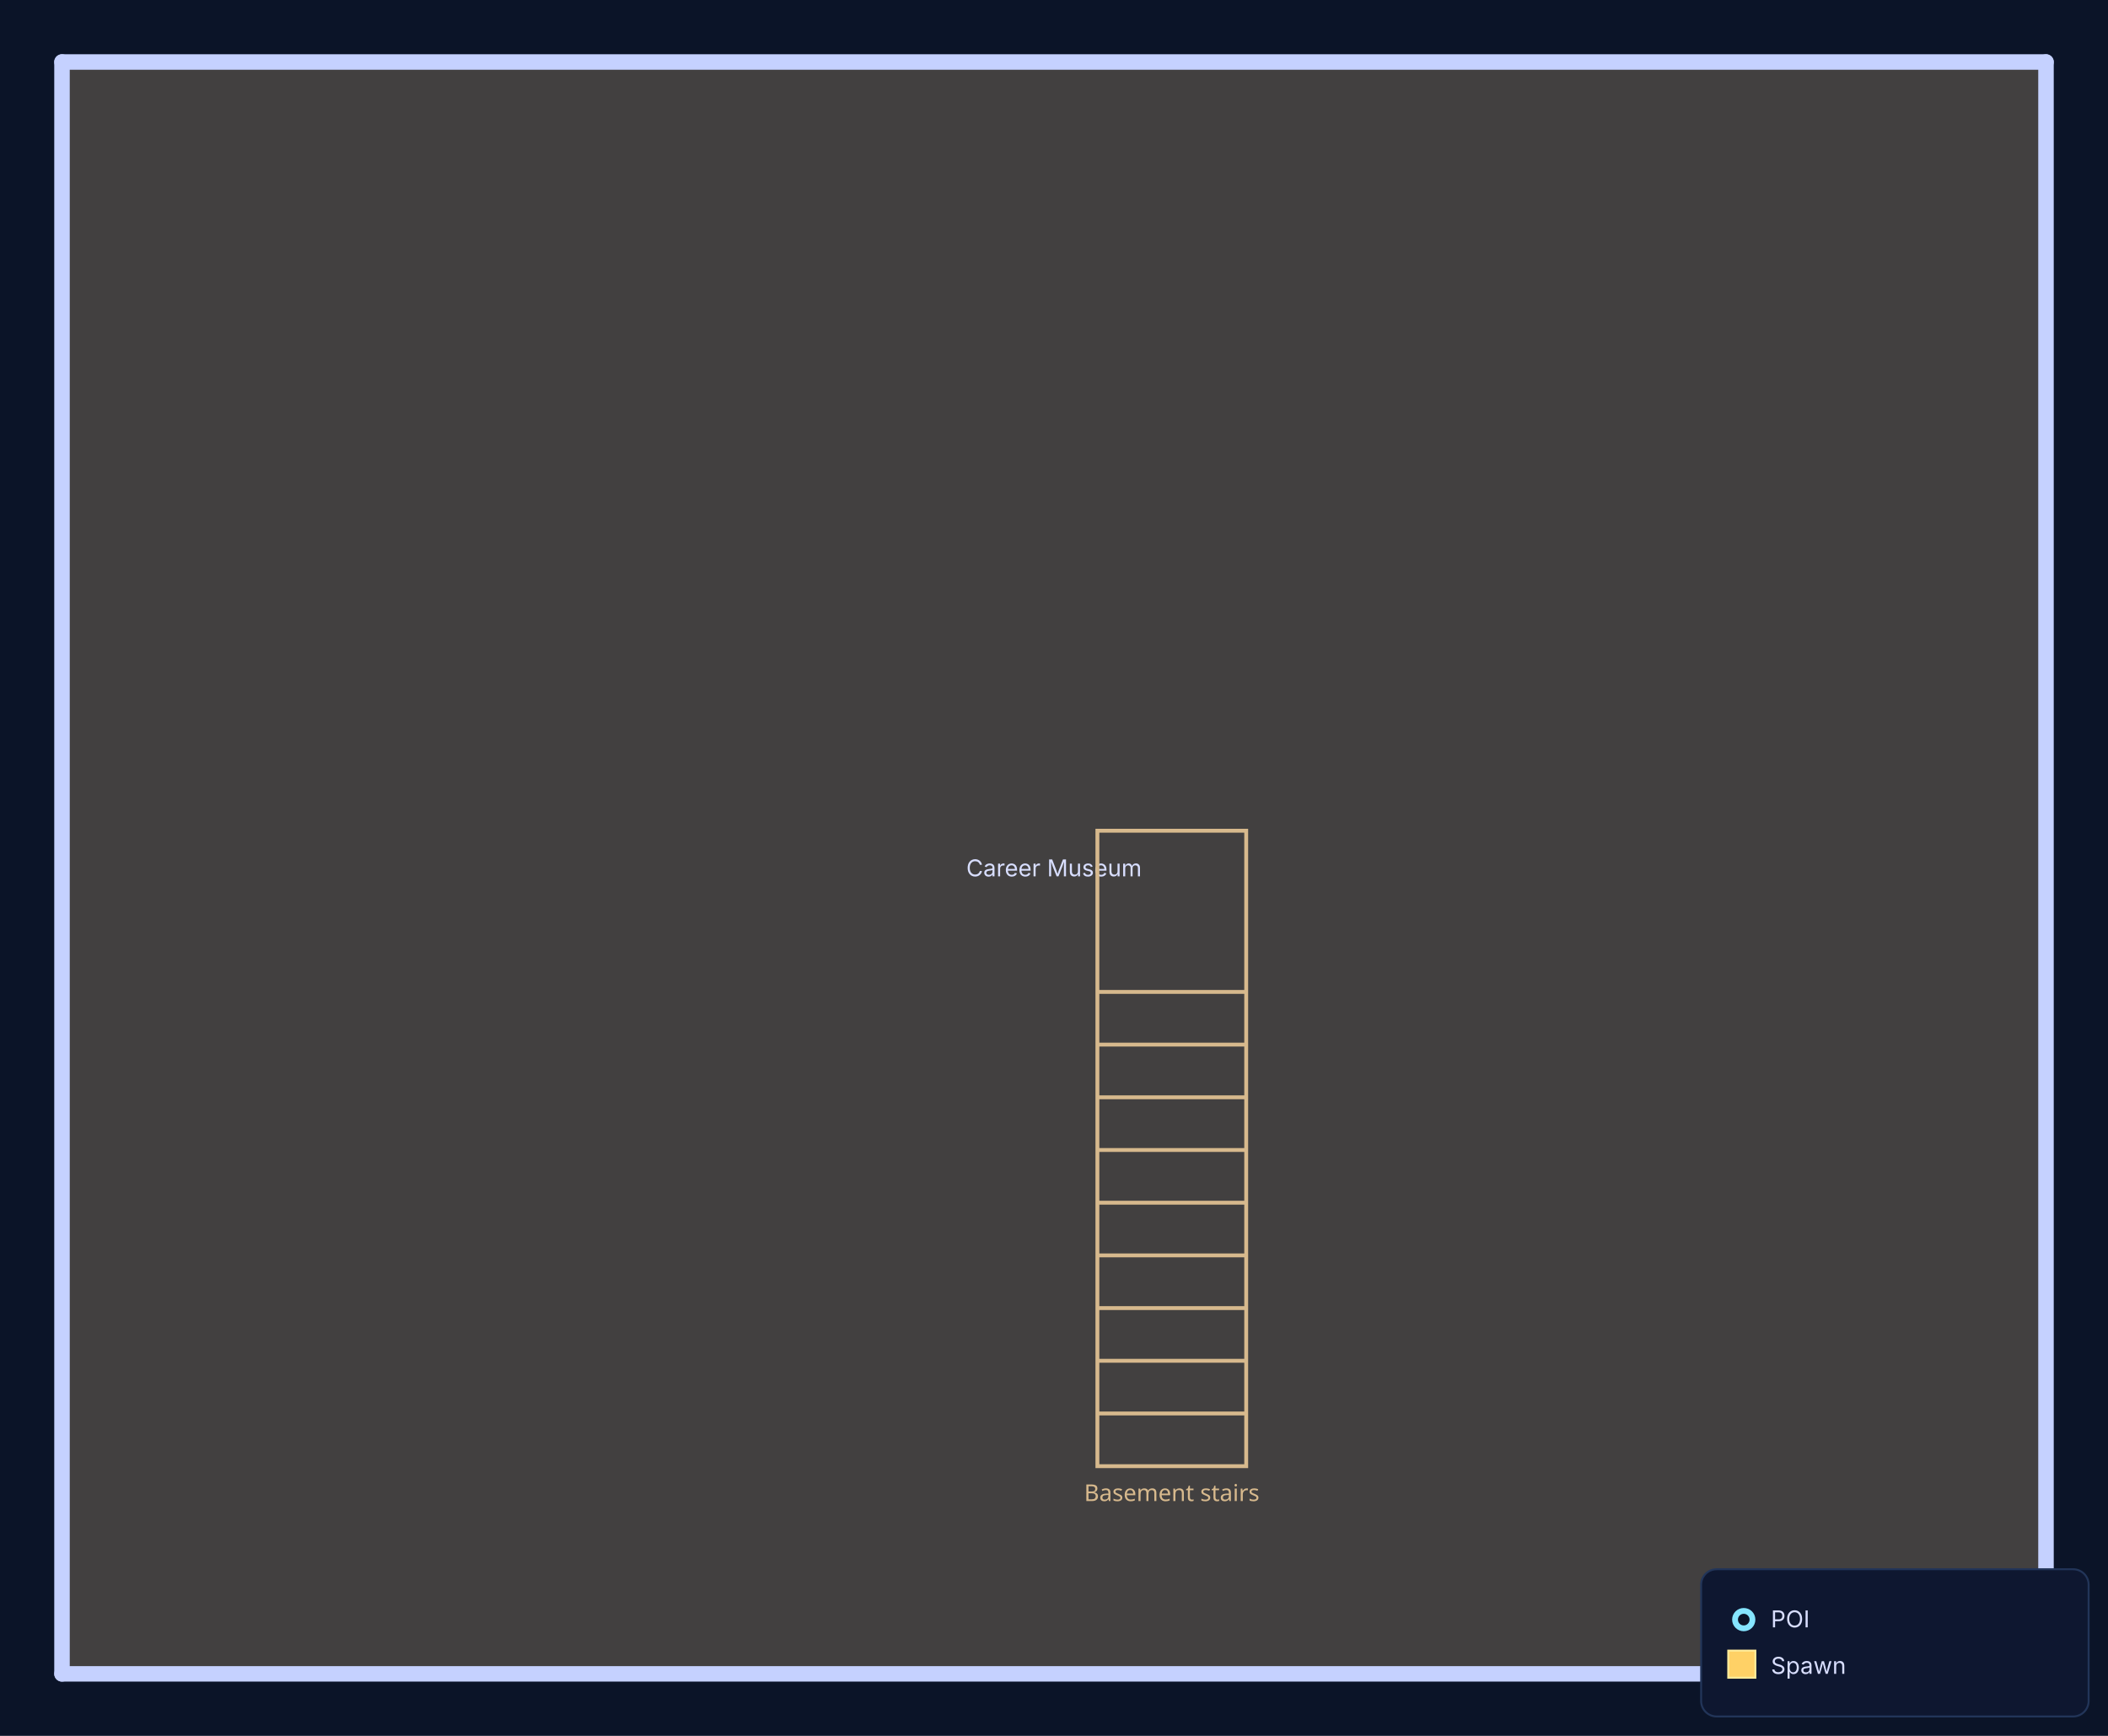
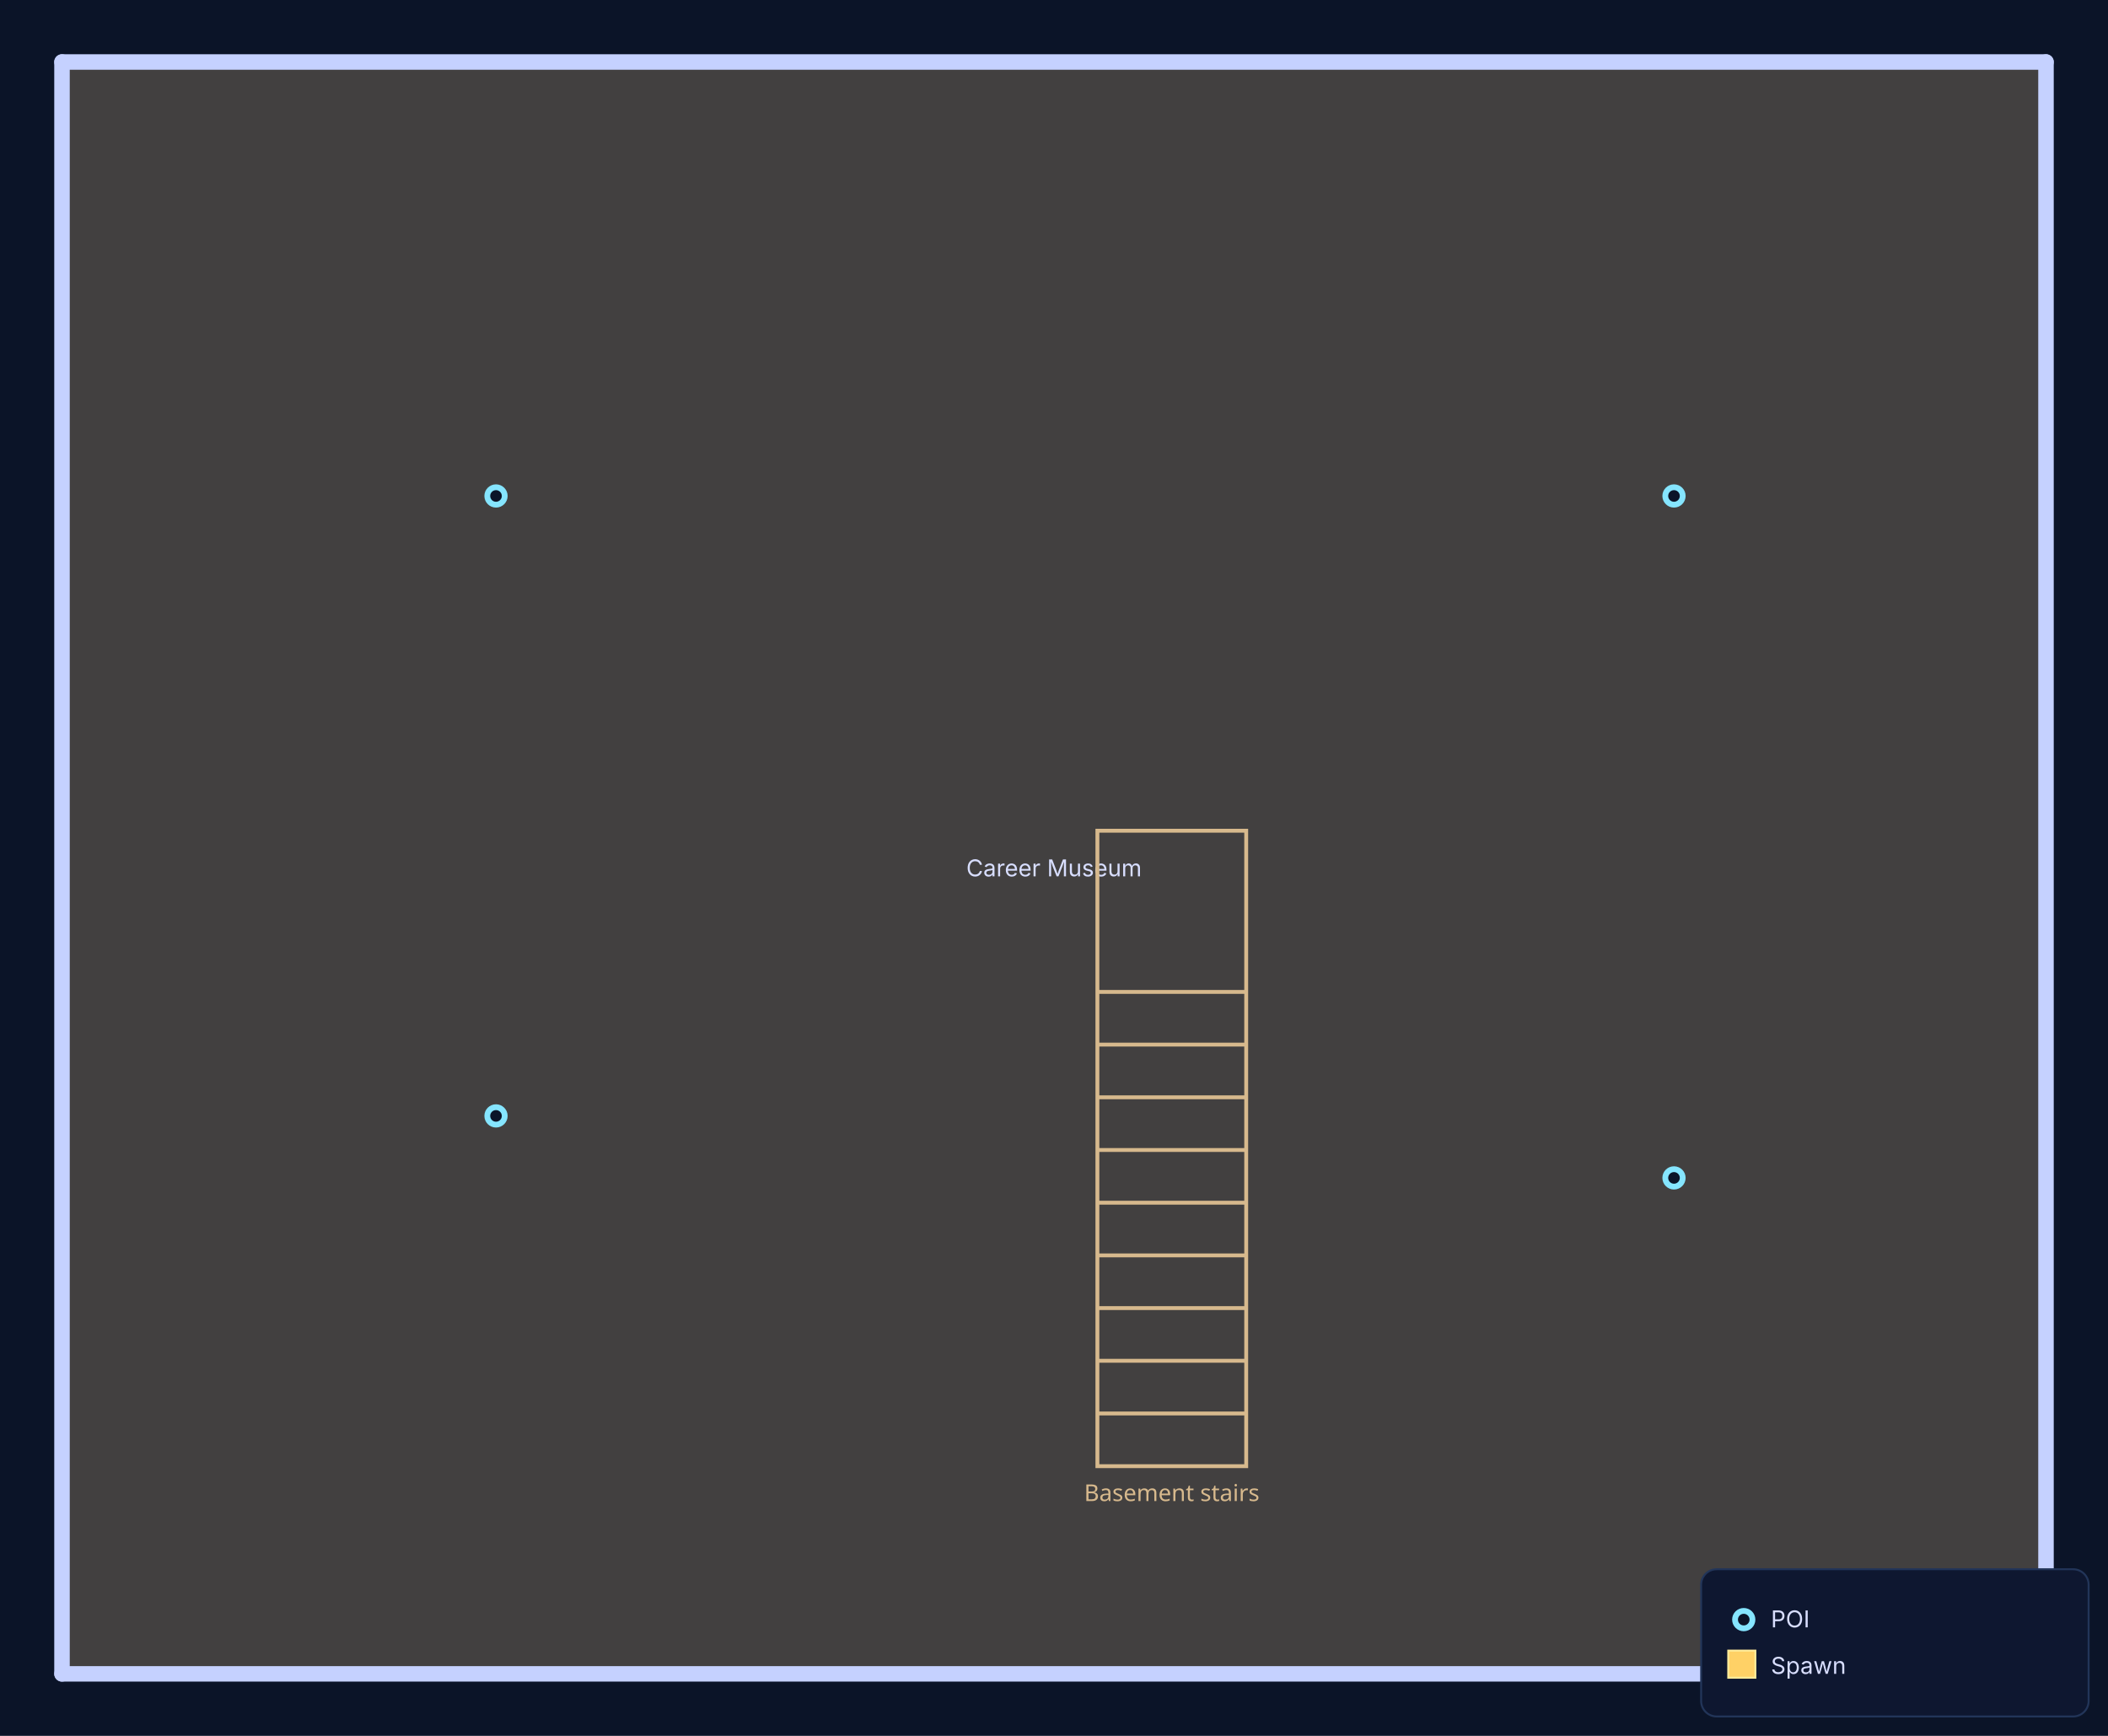
<svg xmlns="http://www.w3.org/2000/svg" width="1088" height="896" viewBox="0 0 1088 896" fill="none">
  <rect x="0" y="0" width="1088" height="896" fill="#0b1428" />
  <g>
    <path d="M32.00,864.00 L1056.00,864.00 L1056.00,32.00 L32.00,32.00 Z" fill="#151d2f" stroke="#1e2a3f" stroke-width="2" stroke-linejoin="round" />
    <g>
      <rect x="32.00" y="32.00" width="1024.00" height="832.00" fill="#e5ba7e" fill-opacity="0.22" stroke="#e5ba7e" stroke-opacity="0.5" stroke-width="1.5" />
      <text x="544.00" y="448.00" text-anchor="middle" dominant-baseline="middle" font-family="'Inter', 'Segoe UI', sans-serif" font-size="12" fill="#d8deff">Career Museum</text>
    </g>
    <line x1="32.00" y1="32.00" x2="1056.00" y2="32.00" stroke="#c5d1ff" stroke-width="8.00" stroke-linecap="round" />
    <line x1="32.00" y1="864.00" x2="1056.00" y2="864.00" stroke="#c5d1ff" stroke-width="8.00" stroke-linecap="round" />
    <line x1="1056.00" y1="864.00" x2="1056.00" y2="32.00" stroke="#c5d1ff" stroke-width="8.00" stroke-linecap="round" />
    <line x1="32.00" y1="864.00" x2="32.00" y2="32.00" stroke="#c5d1ff" stroke-width="8.00" stroke-linecap="round" />
    <g aria-label="Basement stair connection" fill="none" stroke="#d7b98d" stroke-width="2">
      <rect x="566.40" y="428.80" width="76.80" height="328.00" />
      <line x1="566.40" x2="643.20" y1="729.60" y2="729.60" />
      <line x1="566.40" x2="643.20" y1="702.40" y2="702.40" />
      <line x1="566.40" x2="643.20" y1="675.20" y2="675.20" />
      <line x1="566.40" x2="643.20" y1="648.00" y2="648.00" />
      <line x1="566.40" x2="643.20" y1="620.80" y2="620.80" />
      <line x1="566.40" x2="643.20" y1="593.60" y2="593.60" />
      <line x1="566.40" x2="643.20" y1="566.40" y2="566.40" />
      <line x1="566.40" x2="643.20" y1="539.20" y2="539.20" />
      <line x1="566.40" x2="643.20" y1="512.00" y2="512.00" />
      <text x="604.80" y="774.80" text-anchor="middle" font-family="sans-serif" font-size="12" fill="#d7b98d" stroke="none">Basement stairs</text>
    </g>
    <g>
+       <circle cx="864.00" cy="608.00" r="6" fill="#85e5ff" />
+       <circle cx="864.00" cy="608.00" r="3" fill="#0b1428" />
+     </g>
+     <g>
+       <circle cx="864.00" cy="256.00" r="6" fill="#85e5ff" />
+       <circle cx="864.00" cy="256.00" r="3" fill="#0b1428" />
+     </g>
+     <g>
+       <circle cx="256.00" cy="256.00" r="6" fill="#85e5ff" />
+       <circle cx="256.00" cy="256.00" r="3" fill="#0b1428" />
+     </g>
+     <g>
+       <circle cx="256.00" cy="576.00" r="6" fill="#85e5ff" />
+       <circle cx="256.00" cy="576.00" r="3" fill="#0b1428" />
+     </g>
+     <g>
      <rect x="878.00" y="810.00" width="200" height="76" rx="8" fill="#0e1730" stroke="#223559" stroke-width="1" />
      <g transform="translate(892.00, 826.00)">
        <circle cx="8" cy="10" r="6" fill="#85e5ff" />
        <circle cx="8" cy="10" r="3" fill="#0b1428" />
        <text x="22" y="14" font-family="'Inter', 'Segoe UI', sans-serif" font-size="12" fill="#d8deff">POI</text>
        <rect x="0" y="26" width="14" height="14" fill="#ffd166" stroke="#ffeb99" stroke-width="1" />
        <text x="22" y="38" font-family="'Inter', 'Segoe UI', sans-serif" font-size="12" fill="#d8deff">Spawn</text>
      </g>
    </g>
  </g>
</svg>
